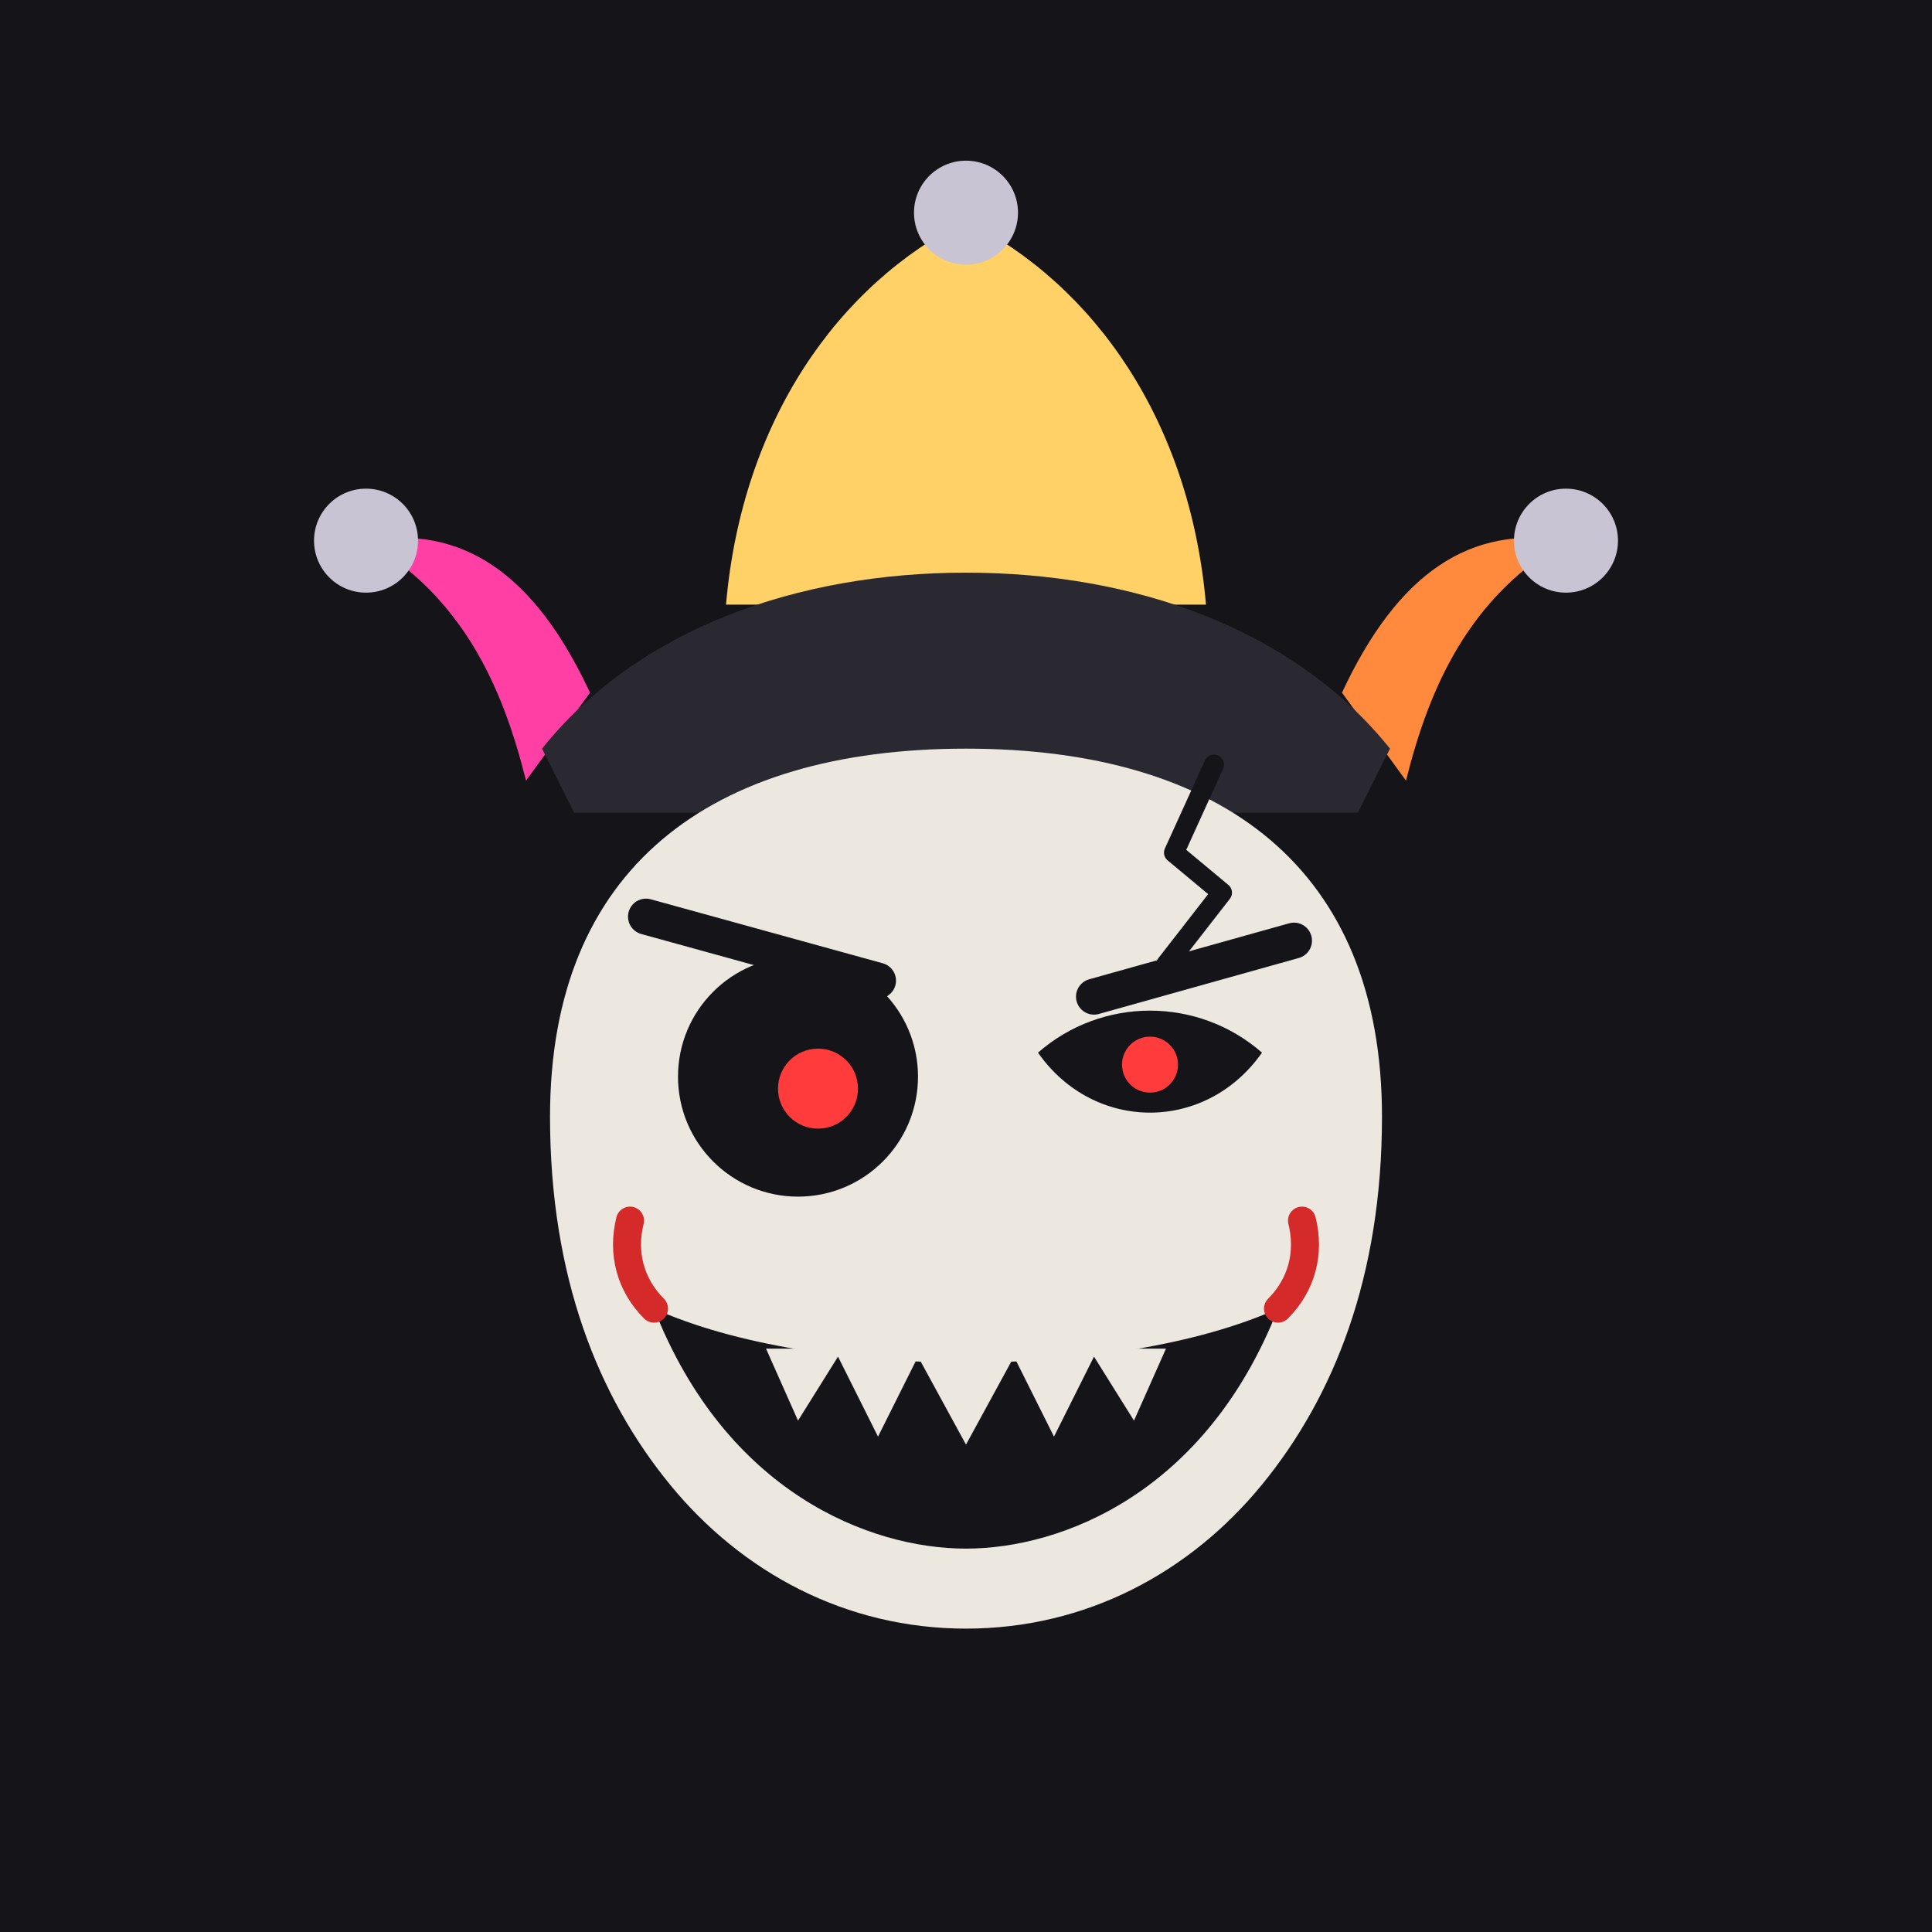
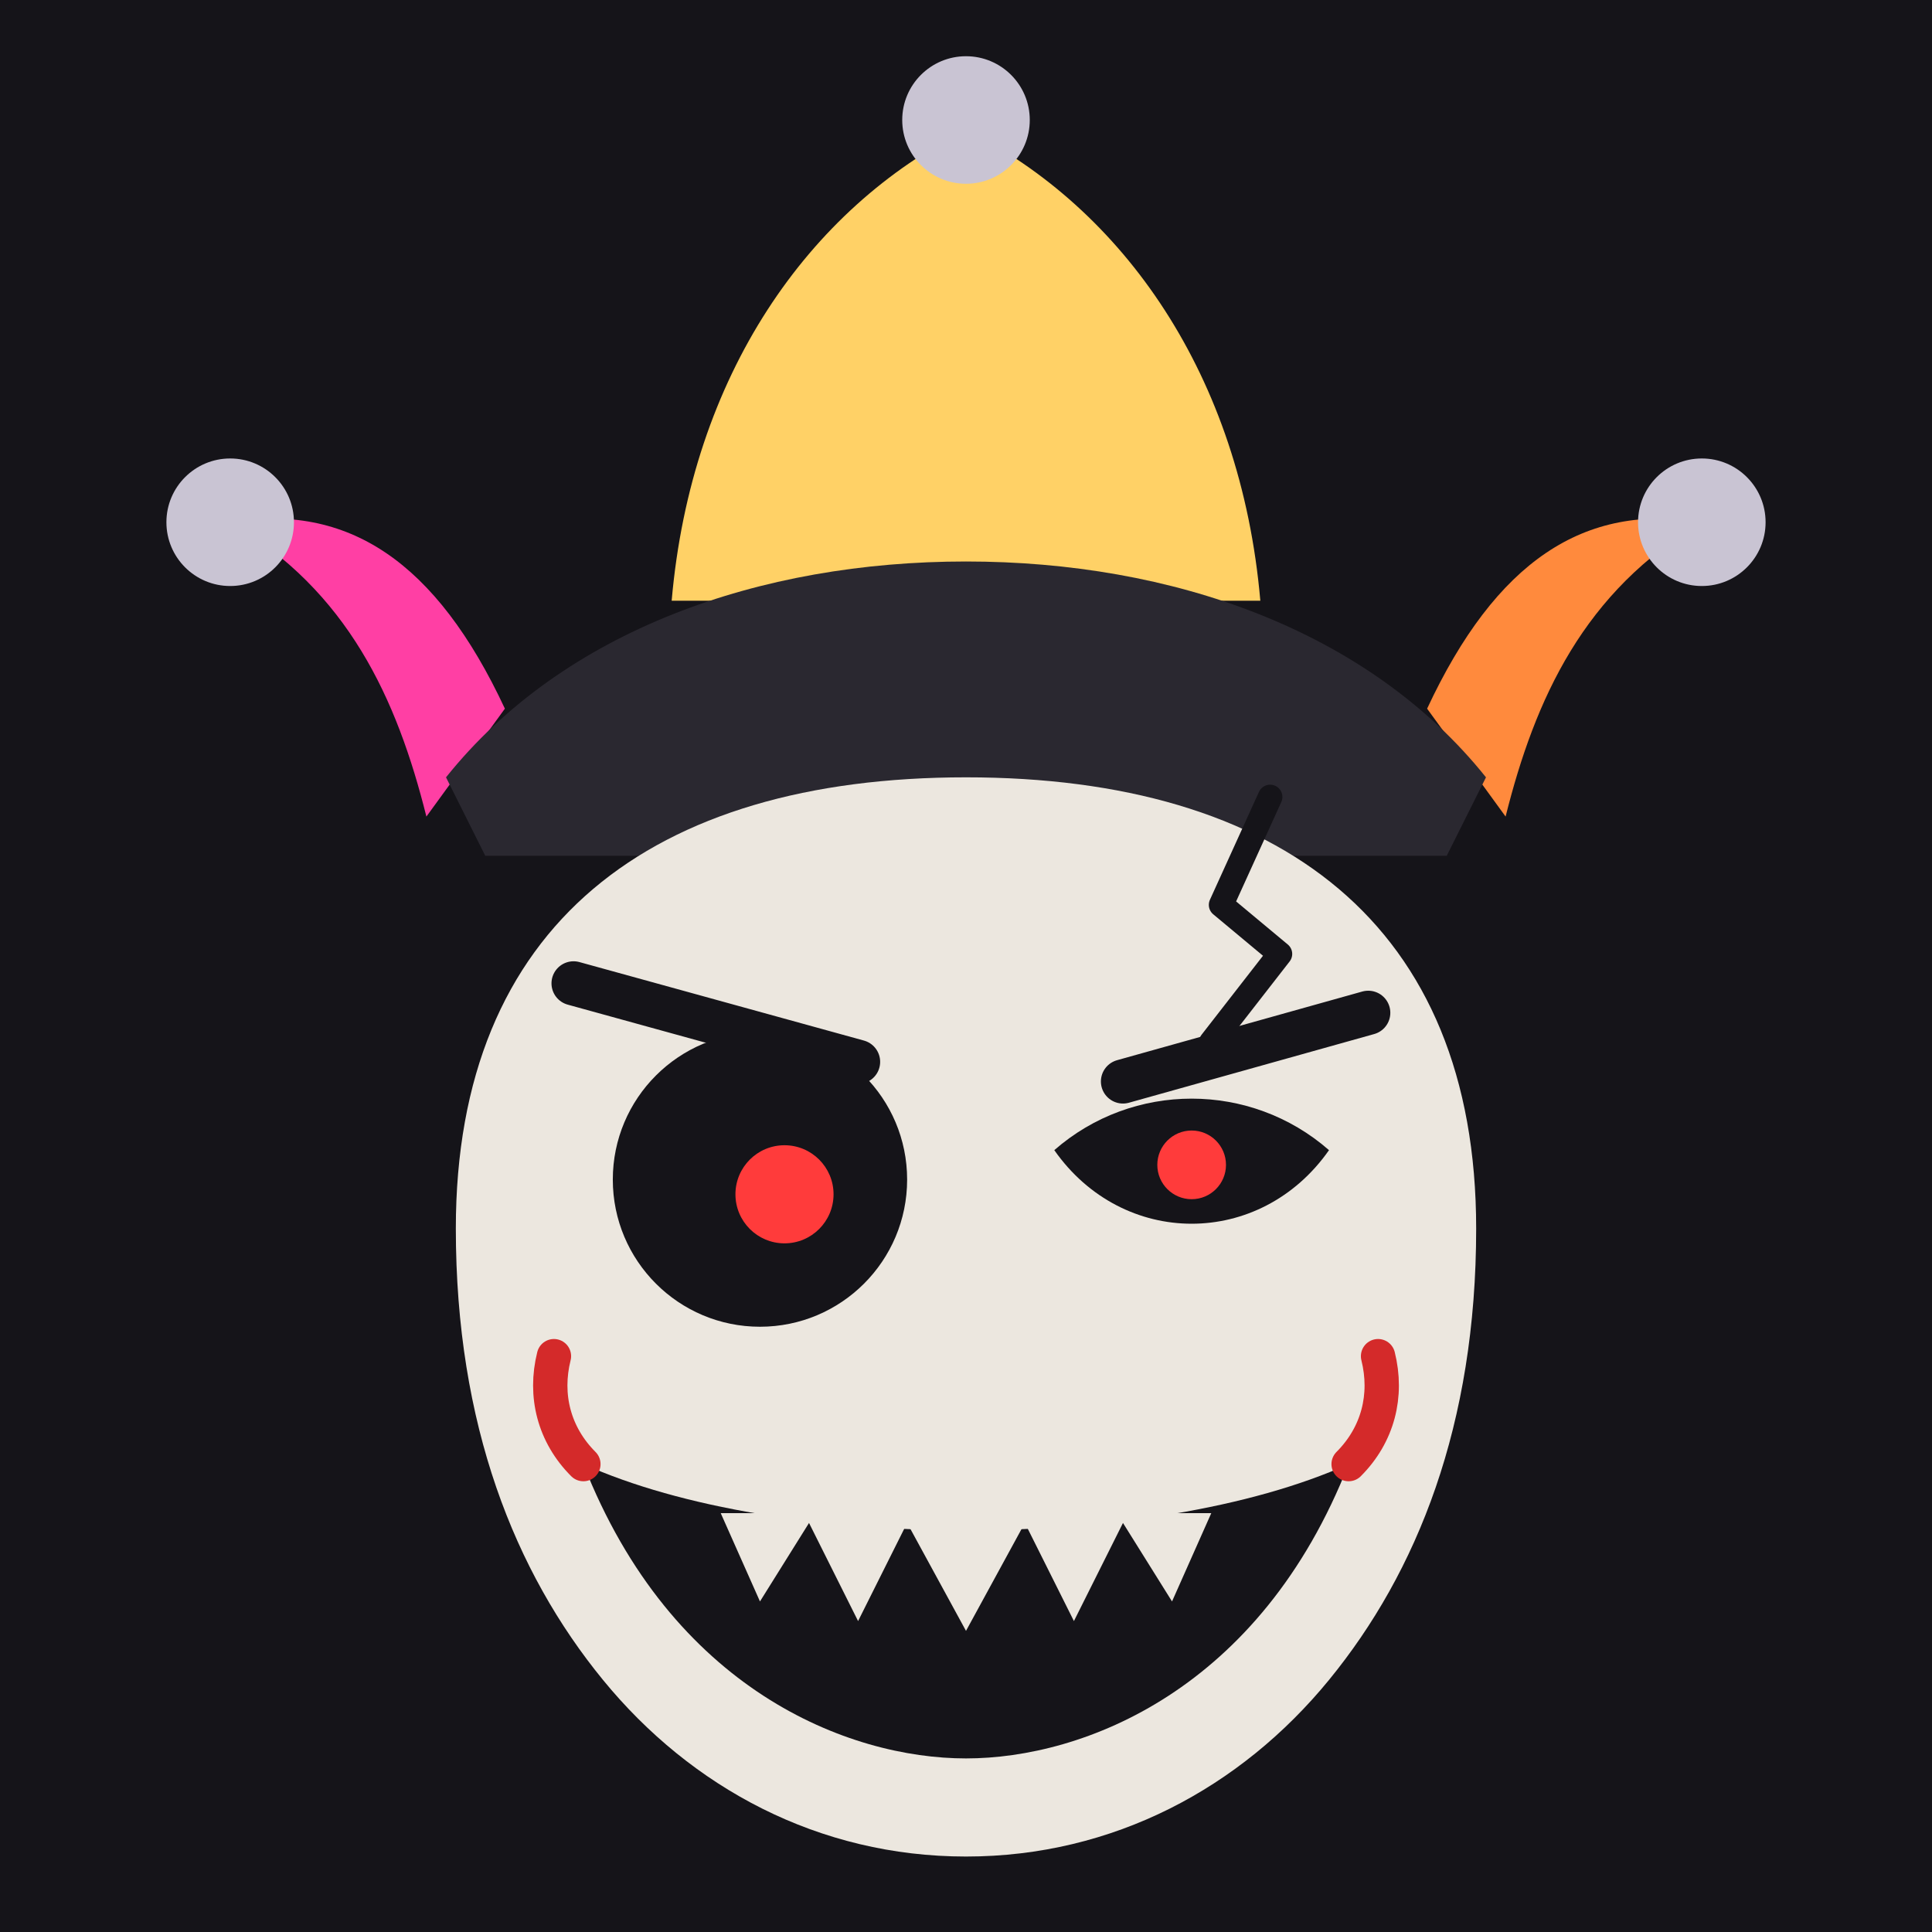
<svg xmlns="http://www.w3.org/2000/svg" viewBox="0 0 512 512">
  <rect width="512" height="512" fill="#151419" />
-   <g transform="translate(256 262) scale(1.06) translate(-256 -256)">
+   <g transform="translate(256 258) scale(1.3) translate(-256 -236)">
    <path d="M162 182C148 152 130 140 106 144c24 14 34 36 40 60z" fill="#ff3fa4" />
    <path d="M350 182c14-30 32-42 56-38-24 14-34 36-40 60z" fill="#ff8a3d" />
    <path d="M196 160c4-46 28-80 60-96 32 16 56 50 60 96z" fill="#ffd166" />
    <path d="M150 196c24-30 64-44 106-44s82 14 106 44l-8 16H158z" fill="#2a2830" />
    <circle cx="106" cy="144" r="13" fill="#c9c4d3" />
    <circle cx="406" cy="144" r="13" fill="#c9c4d3" />
    <circle cx="256" cy="62" r="13" fill="#c9c4d3" />
    <path d="M256 196c-64 0-104 30-104 92 0 40 12 70 30 92 18 22 44 36 74 36s56-14 74-36c18-22 30-52 30-92 0-62-40-92-104-92z" fill="#ece7df" />
    <path d="M318 200l-10 22 12 10-14 18" stroke="#151419" stroke-width="5" fill="none" stroke-linecap="round" stroke-linejoin="round" />
    <circle cx="214" cy="278" r="30" fill="#151419" />
    <circle cx="219" cy="281" r="10" fill="#ff3b3b" />
    <path d="M274 272c16-14 40-14 56 0-14 20-42 20-56 0z" fill="#151419" />
    <circle cx="302" cy="275" r="7" fill="#ff3b3b" />
    <path d="M176 238l58 16M338 244l-50 14" stroke="#151419" stroke-width="9" stroke-linecap="round" />
    <path d="M178 336c18 46 54 60 78 60s60-14 78-60c-40 18-116 18-156 0z" fill="#151419" />
    <path d="M206 346l8 18 10-16 10 20 10-20 12 22 12-22 10 20 10-20 10 16 8-18" fill="#ece7df" />
    <path d="M178 336c-6-6-8-14-6-22M334 336c6-6 8-14 6-22" stroke="#d42a2a" stroke-width="7" fill="none" stroke-linecap="round" />
  </g>
</svg>
